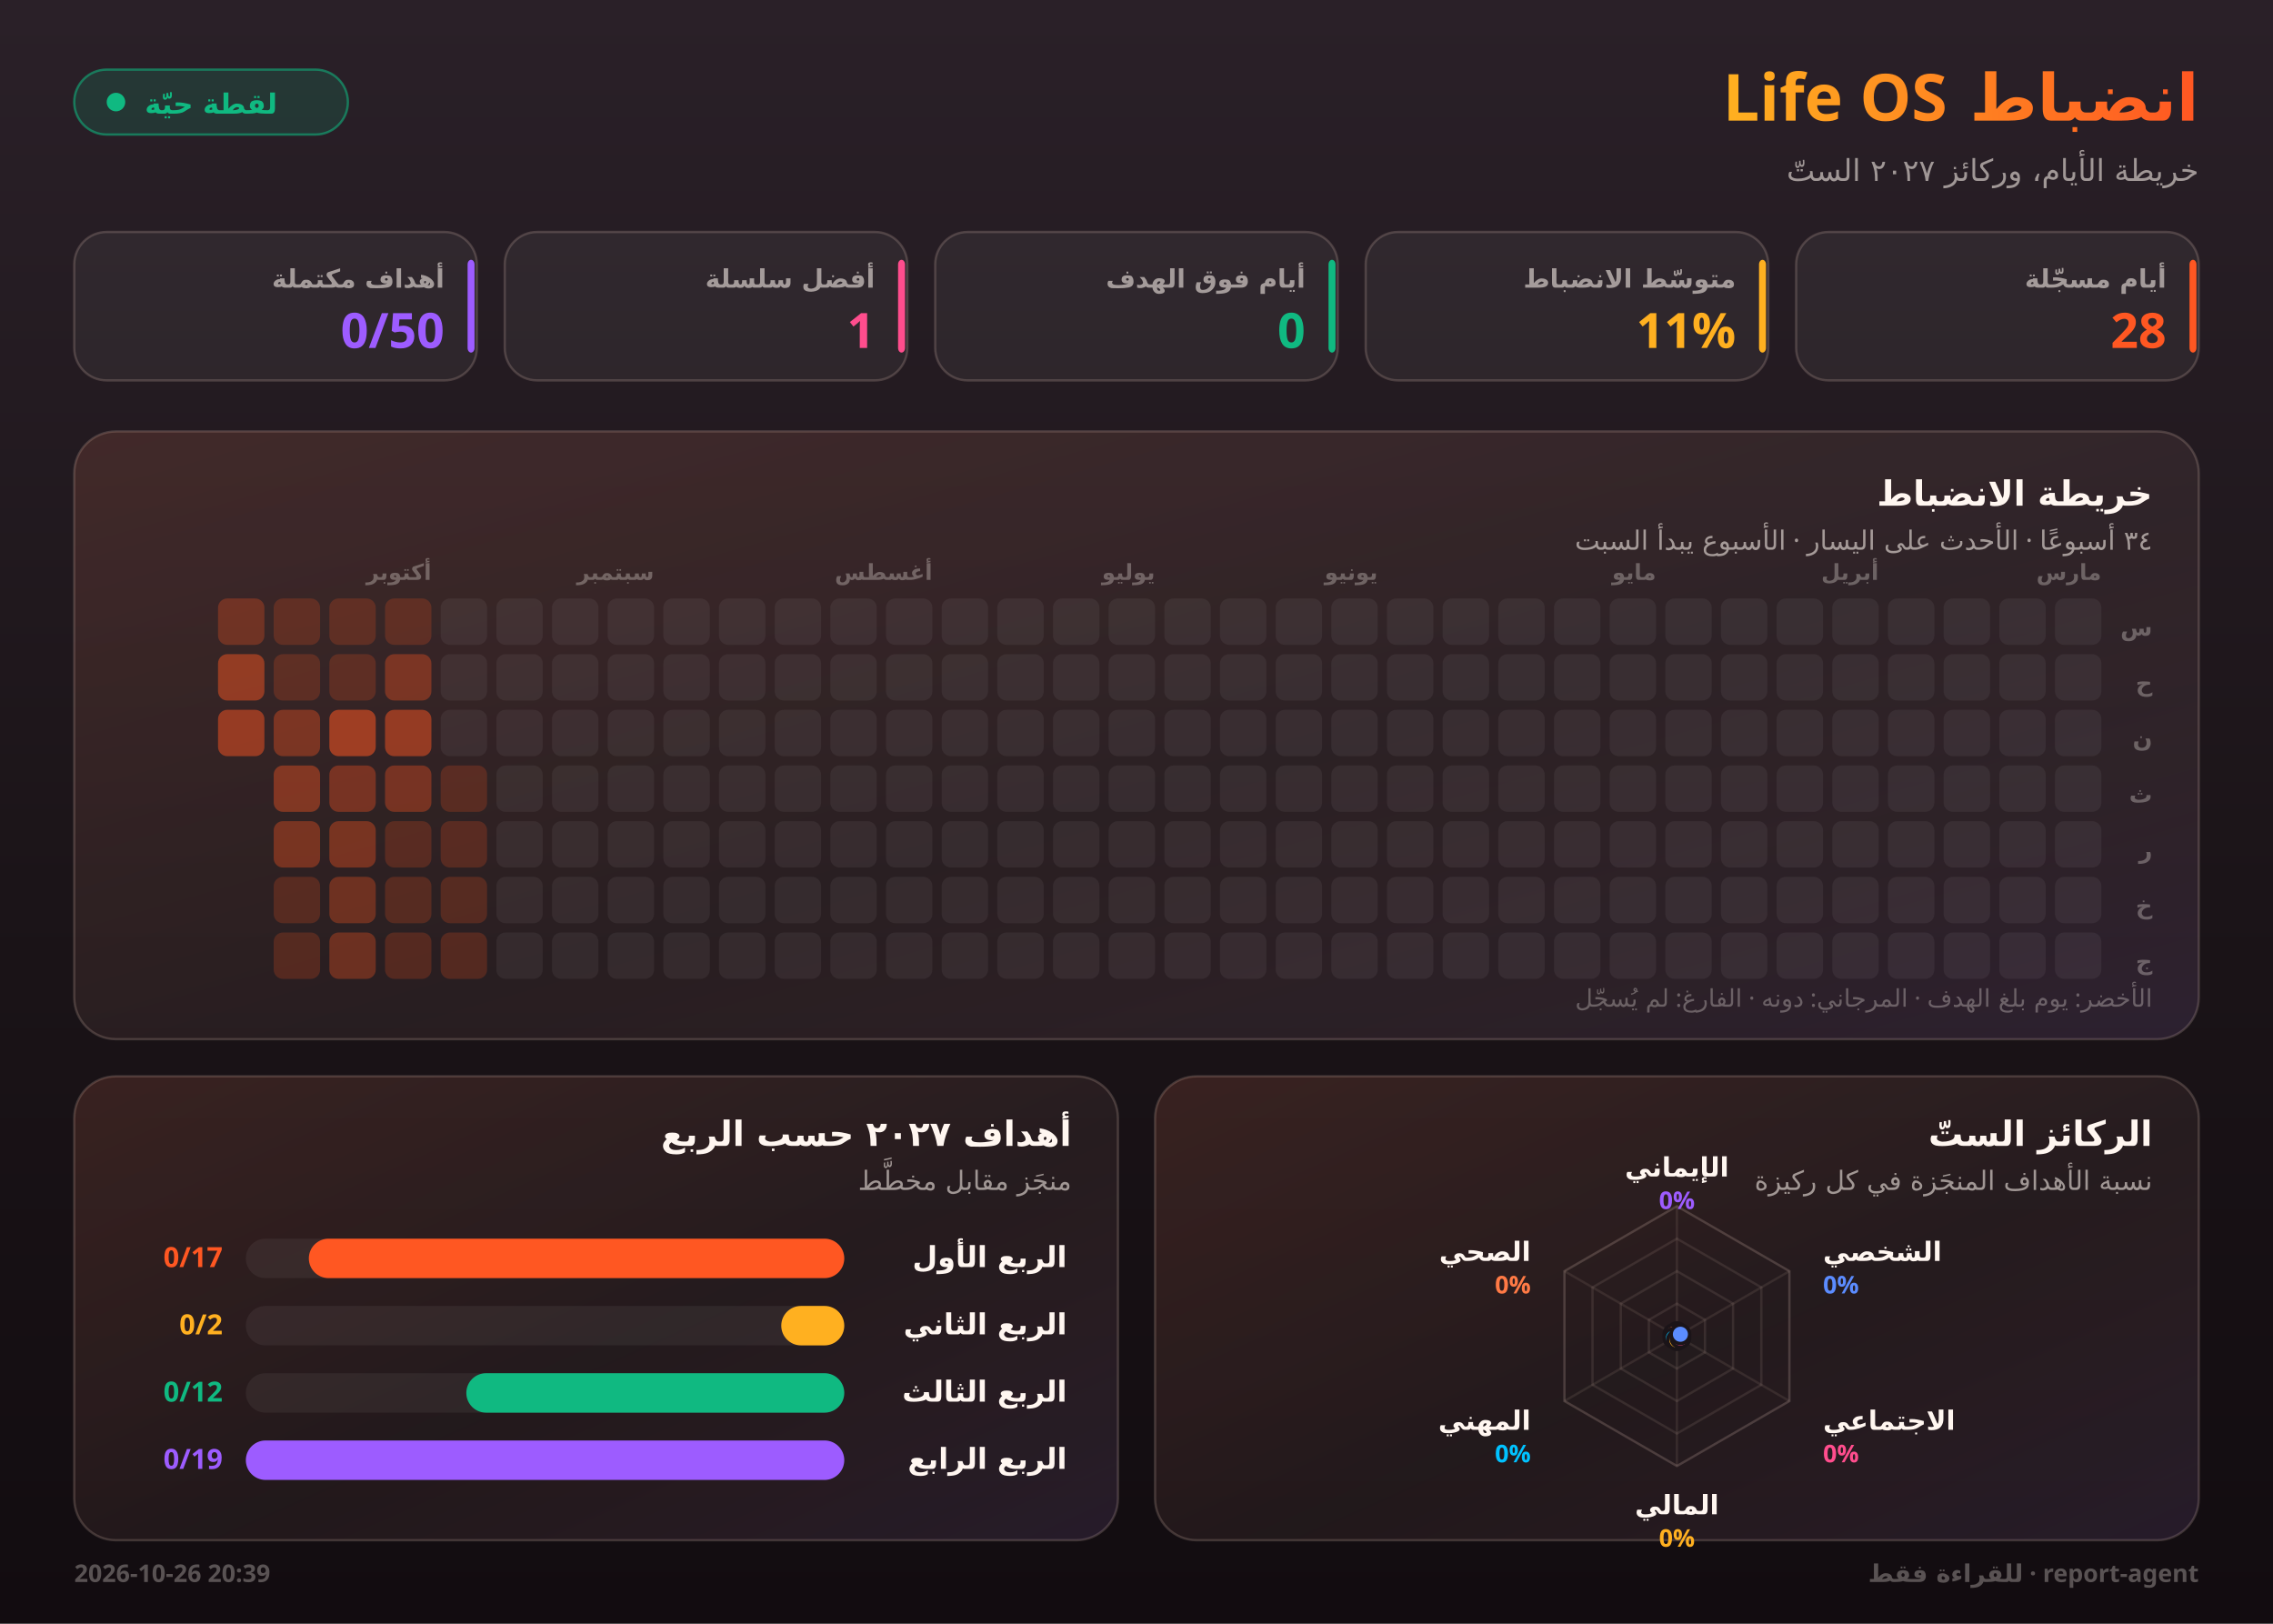
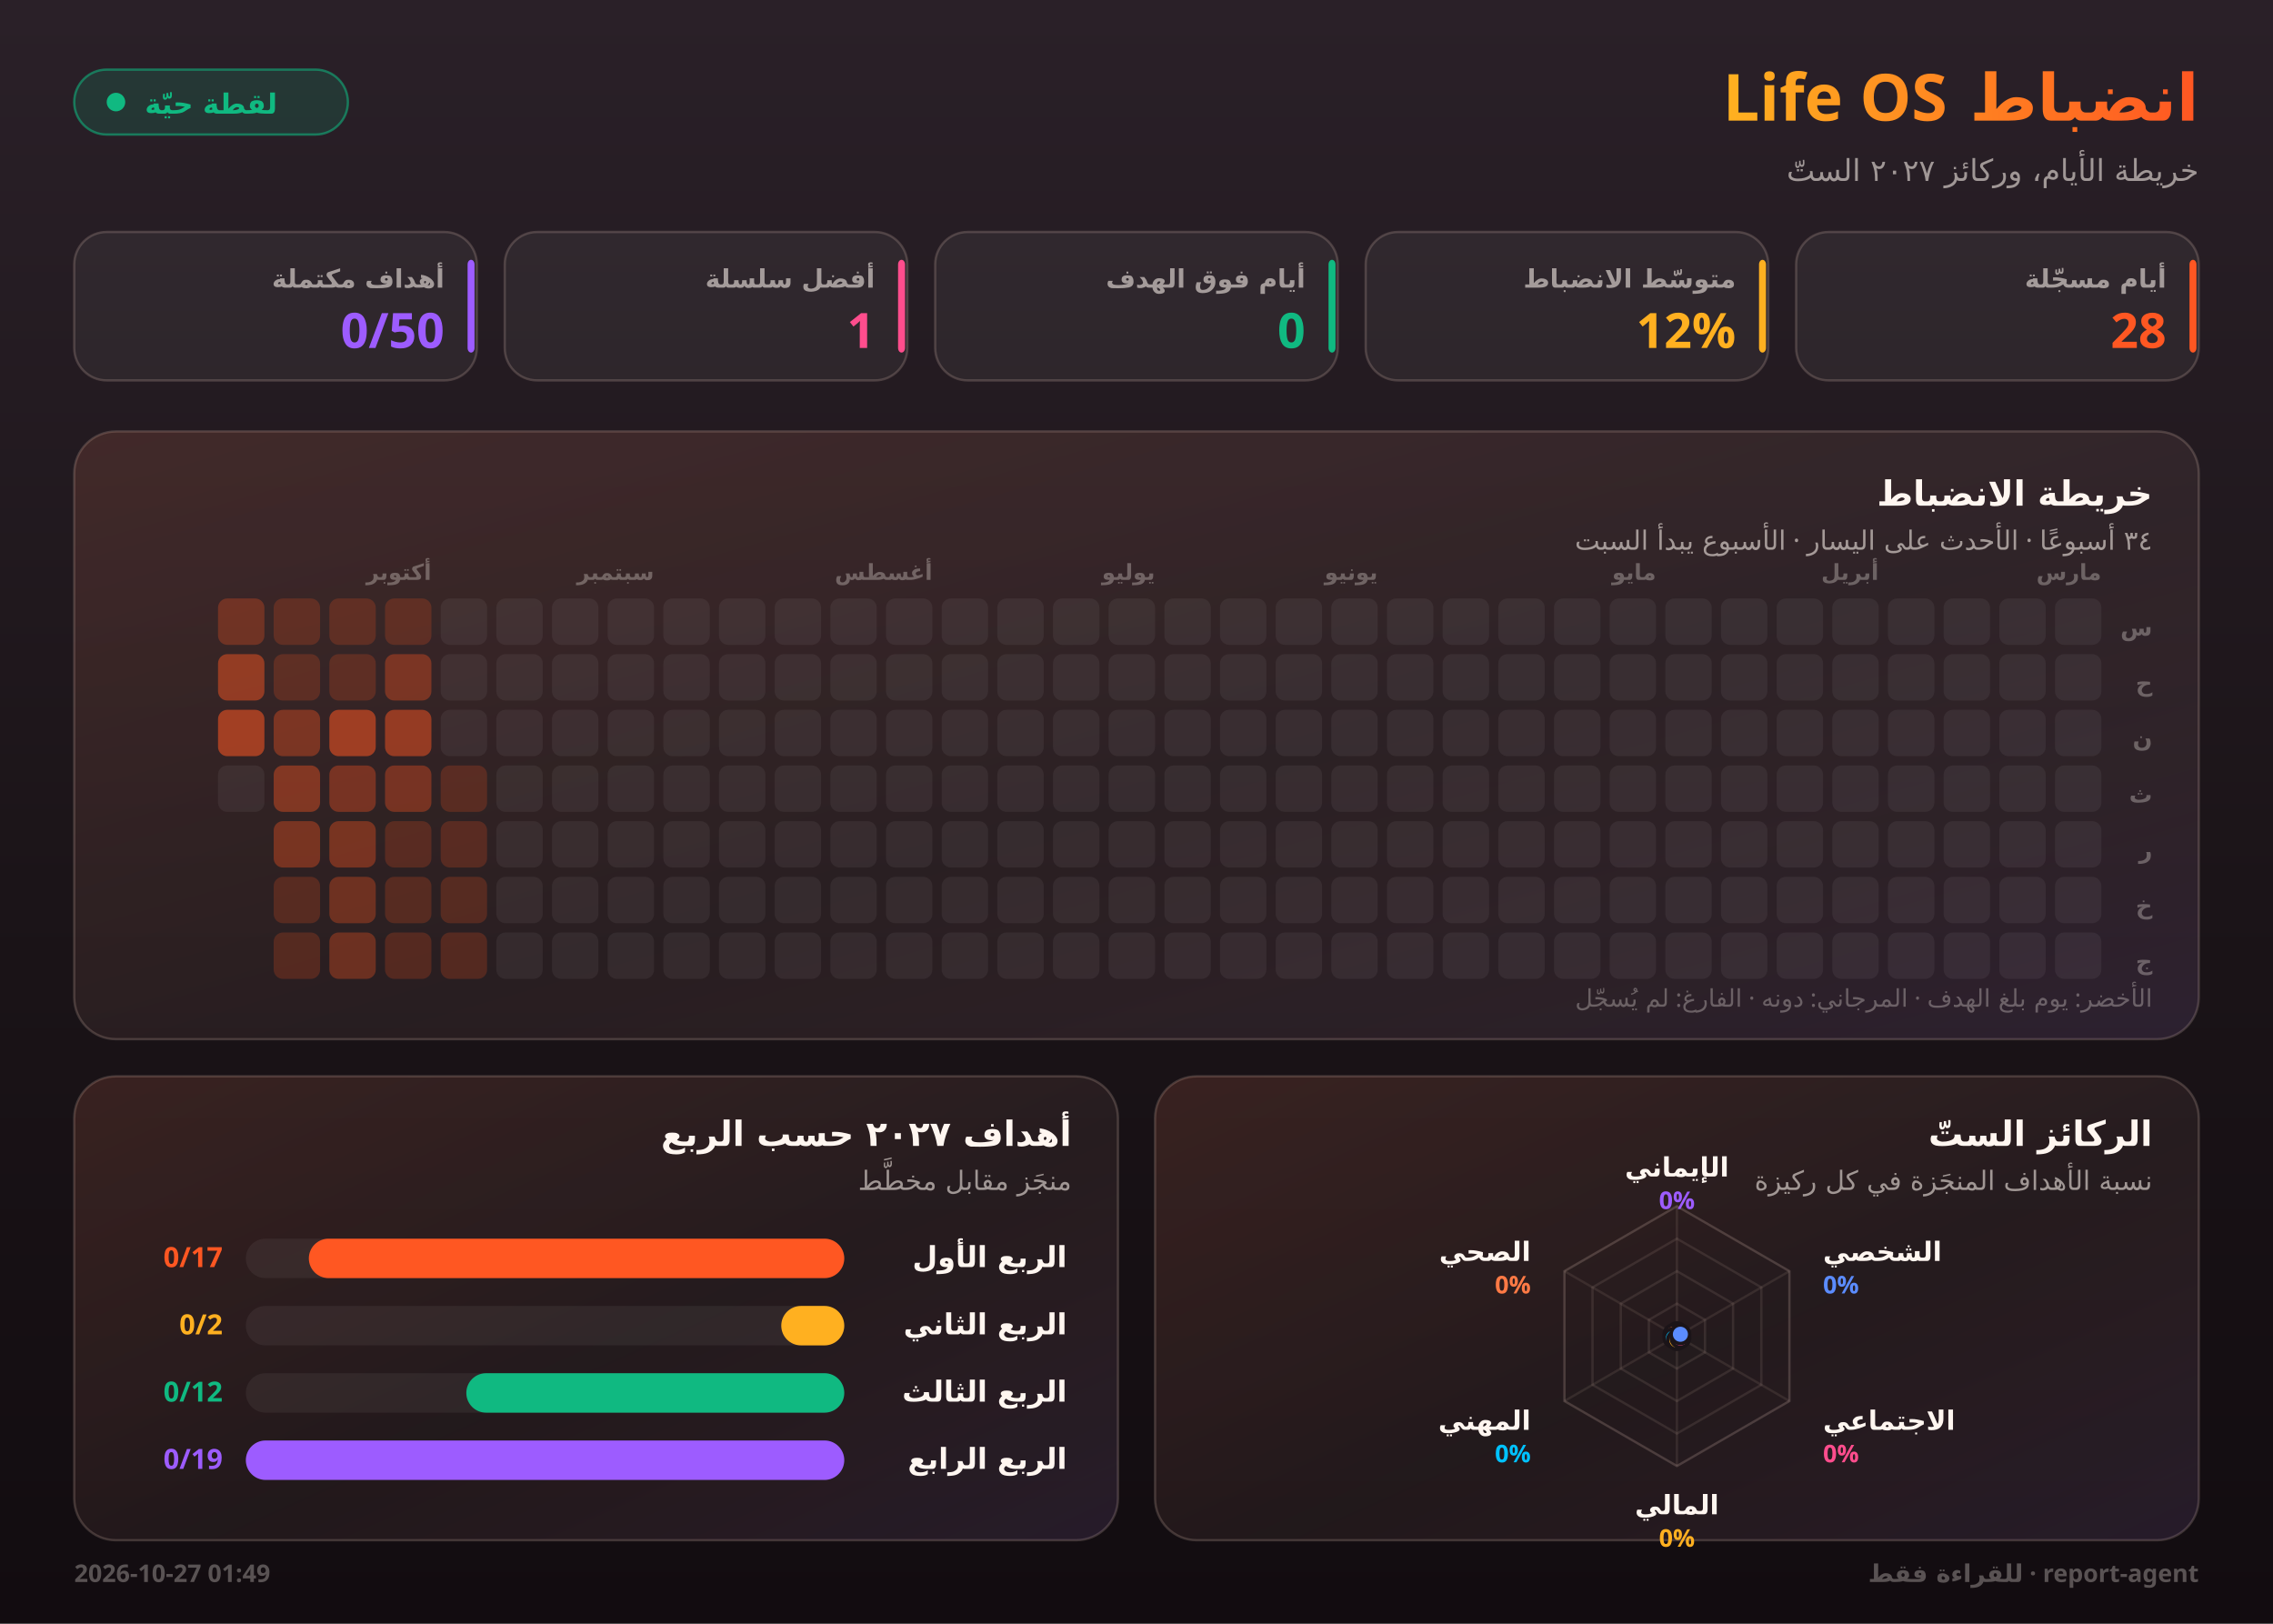
<svg xmlns="http://www.w3.org/2000/svg" width="980" height="700" viewBox="0 0 980 700" font-family="Tajawal, Cairo, 'Segoe UI', system-ui, sans-serif">
  <defs>
    <linearGradient id="sky" x1="0" y1="0" x2="0" y2="1">
      <stop offset="0%" stop-color="#2A2028" />
      <stop offset="55%" stop-color="#1B1418" />
      <stop offset="100%" stop-color="#120C10" />
    </linearGradient>
    <linearGradient id="sheen" x1="0" y1="0" x2="1" y2="1">
      <stop offset="0%" stop-color="#FF5722" stop-opacity="0.10" />
      <stop offset="55%" stop-color="#FF5722" stop-opacity="0.02" />
      <stop offset="100%" stop-color="#9D5CFF" stop-opacity="0.07" />
    </linearGradient>
    <linearGradient id="title" x1="1" y1="0" x2="0" y2="0">
      <stop offset="0%" stop-color="#FF5722" />
      <stop offset="100%" stop-color="#FFB020" />
    </linearGradient>
  </defs>
  <rect width="980" height="700" fill="url(#sky)" />
  <text x="948" y="52" fill="url(#title)" font-size="28" font-weight="800" text-anchor="start" style="direction:rtl;unicode-bidi:isolate">انضباط Life OS</text>
  <text x="948" y="78" fill="rgba(255,246,240,0.56)" font-size="13" font-weight="500" text-anchor="start" style="direction:rtl;unicode-bidi:isolate">خريطة الأيام، وركائز ٢٠٢٧ الستّ</text>
  <rect x="32" y="30" width="118" height="28" rx="14" fill="#10B981" fill-opacity="0.16" stroke="#10B981" stroke-opacity="0.55" />
  <circle cx="50" cy="44" r="4" fill="#10B981" />
  <text x="91" y="49" fill="#10B981" font-size="12" font-weight="700" text-anchor="middle" style="direction:rtl;unicode-bidi:isolate">لقطة حيّة</text>
  <rect x="774.4" y="100" width="173.6" height="64" rx="14" fill="rgba(255,255,255,0.05)" stroke="rgba(255,225,210,0.18)" />
  <rect x="944" y="112" width="3" height="40" rx="2" fill="#FF5722" />
  <text x="934" y="124" fill="rgba(255,246,240,0.56)" font-size="11" font-weight="600" text-anchor="start" style="direction:rtl;unicode-bidi:isolate">أيام مسجّلة</text>
  <text x="934" y="150" fill="#FF5722" font-size="21" font-weight="800" text-anchor="end" style="direction:ltr;unicode-bidi:isolate">28</text>
  <rect x="588.8" y="100" width="173.6" height="64" rx="14" fill="rgba(255,255,255,0.05)" stroke="rgba(255,225,210,0.18)" />
  <rect x="758.4" y="112" width="3" height="40" rx="2" fill="#FFB020" />
  <text x="748.4" y="124" fill="rgba(255,246,240,0.56)" font-size="11" font-weight="600" text-anchor="start" style="direction:rtl;unicode-bidi:isolate">متوسّط الانضباط</text>
-   <text x="748.4" y="150" fill="#FFB020" font-size="21" font-weight="800" text-anchor="end" style="direction:ltr;unicode-bidi:isolate">11%</text>
+   <text x="748.4" y="150" fill="#FFB020" font-size="21" font-weight="800" text-anchor="end" style="direction:ltr;unicode-bidi:isolate">12%</text>
  <rect x="403.2" y="100" width="173.6" height="64" rx="14" fill="rgba(255,255,255,0.05)" stroke="rgba(255,225,210,0.18)" />
  <rect x="572.8" y="112" width="3" height="40" rx="2" fill="#10B981" />
  <text x="562.8" y="124" fill="rgba(255,246,240,0.56)" font-size="11" font-weight="600" text-anchor="start" style="direction:rtl;unicode-bidi:isolate">أيام فوق الهدف</text>
  <text x="562.8" y="150" fill="#10B981" font-size="21" font-weight="800" text-anchor="end" style="direction:ltr;unicode-bidi:isolate">0</text>
  <rect x="217.6" y="100" width="173.6" height="64" rx="14" fill="rgba(255,255,255,0.05)" stroke="rgba(255,225,210,0.18)" />
  <rect x="387.2" y="112" width="3" height="40" rx="2" fill="#FF4D8D" />
  <text x="377.2" y="124" fill="rgba(255,246,240,0.56)" font-size="11" font-weight="600" text-anchor="start" style="direction:rtl;unicode-bidi:isolate">أفضل سلسلة</text>
  <text x="377.2" y="150" fill="#FF4D8D" font-size="21" font-weight="800" text-anchor="end" style="direction:ltr;unicode-bidi:isolate">1</text>
  <rect x="32" y="100" width="173.6" height="64" rx="14" fill="rgba(255,255,255,0.05)" stroke="rgba(255,225,210,0.18)" />
  <rect x="201.6" y="112" width="3" height="40" rx="2" fill="#9D5CFF" />
  <text x="191.6" y="124" fill="rgba(255,246,240,0.56)" font-size="11" font-weight="600" text-anchor="start" style="direction:rtl;unicode-bidi:isolate">أهداف مكتملة</text>
  <text x="191.6" y="150" fill="#9D5CFF" font-size="21" font-weight="800" text-anchor="end" style="direction:ltr;unicode-bidi:isolate">0/50</text>
  <g>
    <rect x="32" y="186" width="916" height="262" rx="18" fill="rgba(255,255,255,0.045)" stroke="rgba(255,225,210,0.18)" />
    <rect x="32" y="186" width="916" height="262" rx="18" fill="url(#sheen)" />
  </g>
  <text x="928" y="218" fill="#FFF6F0" font-size="15" font-weight="700" text-anchor="start" style="direction:rtl;unicode-bidi:isolate">خريطة الانضباط</text>
  <text x="928" y="237" fill="rgba(255,246,240,0.56)" font-size="11.5" font-weight="500" text-anchor="start" style="direction:rtl;unicode-bidi:isolate">٣٤ أسبوعًا · الأحدث على اليسار · الأسبوع يبدأ السبت</text>
  <text x="928" y="274" fill="rgba(255,246,240,0.30)" font-size="10" font-weight="600" text-anchor="start" style="direction:rtl;unicode-bidi:isolate">س</text>
  <text x="928" y="298" fill="rgba(255,246,240,0.30)" font-size="10" font-weight="600" text-anchor="start" style="direction:rtl;unicode-bidi:isolate">ح</text>
  <text x="928" y="322" fill="rgba(255,246,240,0.30)" font-size="10" font-weight="600" text-anchor="start" style="direction:rtl;unicode-bidi:isolate">ن</text>
  <text x="928" y="346" fill="rgba(255,246,240,0.30)" font-size="10" font-weight="600" text-anchor="start" style="direction:rtl;unicode-bidi:isolate">ث</text>
  <text x="928" y="370" fill="rgba(255,246,240,0.30)" font-size="10" font-weight="600" text-anchor="start" style="direction:rtl;unicode-bidi:isolate">ر</text>
  <text x="928" y="394" fill="rgba(255,246,240,0.30)" font-size="10" font-weight="600" text-anchor="start" style="direction:rtl;unicode-bidi:isolate">خ</text>
  <text x="928" y="418" fill="rgba(255,246,240,0.30)" font-size="10" font-weight="600" text-anchor="start" style="direction:rtl;unicode-bidi:isolate">ج</text>
  <text x="906" y="250" fill="rgba(255,246,240,0.30)" font-size="9.5" font-weight="600" text-anchor="start" style="direction:rtl;unicode-bidi:isolate">مارس</text>
  <rect x="886" y="258" width="20" height="20" rx="4" fill="rgba(255,255,255,0.055)" fill-opacity="1.00" />
  <rect x="886" y="282" width="20" height="20" rx="4" fill="rgba(255,255,255,0.055)" fill-opacity="1.00" />
  <rect x="886" y="306" width="20" height="20" rx="4" fill="rgba(255,255,255,0.055)" fill-opacity="1.00" />
  <rect x="886" y="330" width="20" height="20" rx="4" fill="rgba(255,255,255,0.055)" fill-opacity="1.00" />
  <rect x="886" y="354" width="20" height="20" rx="4" fill="rgba(255,255,255,0.055)" fill-opacity="1.00" />
  <rect x="886" y="378" width="20" height="20" rx="4" fill="rgba(255,255,255,0.055)" fill-opacity="1.00" />
  <rect x="886" y="402" width="20" height="20" rx="4" fill="rgba(255,255,255,0.055)" fill-opacity="1.00" />
  <rect x="862" y="258" width="20" height="20" rx="4" fill="rgba(255,255,255,0.055)" fill-opacity="1.00" />
  <rect x="862" y="282" width="20" height="20" rx="4" fill="rgba(255,255,255,0.055)" fill-opacity="1.00" />
  <rect x="862" y="306" width="20" height="20" rx="4" fill="rgba(255,255,255,0.055)" fill-opacity="1.00" />
  <rect x="862" y="330" width="20" height="20" rx="4" fill="rgba(255,255,255,0.055)" fill-opacity="1.00" />
  <rect x="862" y="354" width="20" height="20" rx="4" fill="rgba(255,255,255,0.055)" fill-opacity="1.00" />
  <rect x="862" y="378" width="20" height="20" rx="4" fill="rgba(255,255,255,0.055)" fill-opacity="1.00" />
  <rect x="862" y="402" width="20" height="20" rx="4" fill="rgba(255,255,255,0.055)" fill-opacity="1.00" />
  <rect x="838" y="258" width="20" height="20" rx="4" fill="rgba(255,255,255,0.055)" fill-opacity="1.00" />
  <rect x="838" y="282" width="20" height="20" rx="4" fill="rgba(255,255,255,0.055)" fill-opacity="1.00" />
  <rect x="838" y="306" width="20" height="20" rx="4" fill="rgba(255,255,255,0.055)" fill-opacity="1.00" />
  <rect x="838" y="330" width="20" height="20" rx="4" fill="rgba(255,255,255,0.055)" fill-opacity="1.00" />
  <rect x="838" y="354" width="20" height="20" rx="4" fill="rgba(255,255,255,0.055)" fill-opacity="1.00" />
  <rect x="838" y="378" width="20" height="20" rx="4" fill="rgba(255,255,255,0.055)" fill-opacity="1.00" />
  <rect x="838" y="402" width="20" height="20" rx="4" fill="rgba(255,255,255,0.055)" fill-opacity="1.00" />
  <rect x="814" y="258" width="20" height="20" rx="4" fill="rgba(255,255,255,0.055)" fill-opacity="1.00" />
  <rect x="814" y="282" width="20" height="20" rx="4" fill="rgba(255,255,255,0.055)" fill-opacity="1.00" />
  <rect x="814" y="306" width="20" height="20" rx="4" fill="rgba(255,255,255,0.055)" fill-opacity="1.00" />
  <rect x="814" y="330" width="20" height="20" rx="4" fill="rgba(255,255,255,0.055)" fill-opacity="1.00" />
  <rect x="814" y="354" width="20" height="20" rx="4" fill="rgba(255,255,255,0.055)" fill-opacity="1.00" />
  <rect x="814" y="378" width="20" height="20" rx="4" fill="rgba(255,255,255,0.055)" fill-opacity="1.00" />
  <rect x="814" y="402" width="20" height="20" rx="4" fill="rgba(255,255,255,0.055)" fill-opacity="1.00" />
  <text x="810" y="250" fill="rgba(255,246,240,0.30)" font-size="9.5" font-weight="600" text-anchor="start" style="direction:rtl;unicode-bidi:isolate">أبريل</text>
  <rect x="790" y="258" width="20" height="20" rx="4" fill="rgba(255,255,255,0.055)" fill-opacity="1.00" />
  <rect x="790" y="282" width="20" height="20" rx="4" fill="rgba(255,255,255,0.055)" fill-opacity="1.00" />
  <rect x="790" y="306" width="20" height="20" rx="4" fill="rgba(255,255,255,0.055)" fill-opacity="1.00" />
  <rect x="790" y="330" width="20" height="20" rx="4" fill="rgba(255,255,255,0.055)" fill-opacity="1.00" />
  <rect x="790" y="354" width="20" height="20" rx="4" fill="rgba(255,255,255,0.055)" fill-opacity="1.00" />
  <rect x="790" y="378" width="20" height="20" rx="4" fill="rgba(255,255,255,0.055)" fill-opacity="1.00" />
  <rect x="790" y="402" width="20" height="20" rx="4" fill="rgba(255,255,255,0.055)" fill-opacity="1.00" />
  <rect x="766" y="258" width="20" height="20" rx="4" fill="rgba(255,255,255,0.055)" fill-opacity="1.00" />
  <rect x="766" y="282" width="20" height="20" rx="4" fill="rgba(255,255,255,0.055)" fill-opacity="1.00" />
  <rect x="766" y="306" width="20" height="20" rx="4" fill="rgba(255,255,255,0.055)" fill-opacity="1.00" />
  <rect x="766" y="330" width="20" height="20" rx="4" fill="rgba(255,255,255,0.055)" fill-opacity="1.00" />
  <rect x="766" y="354" width="20" height="20" rx="4" fill="rgba(255,255,255,0.055)" fill-opacity="1.00" />
  <rect x="766" y="378" width="20" height="20" rx="4" fill="rgba(255,255,255,0.055)" fill-opacity="1.00" />
  <rect x="766" y="402" width="20" height="20" rx="4" fill="rgba(255,255,255,0.055)" fill-opacity="1.00" />
  <rect x="742" y="258" width="20" height="20" rx="4" fill="rgba(255,255,255,0.055)" fill-opacity="1.00" />
  <rect x="742" y="282" width="20" height="20" rx="4" fill="rgba(255,255,255,0.055)" fill-opacity="1.00" />
  <rect x="742" y="306" width="20" height="20" rx="4" fill="rgba(255,255,255,0.055)" fill-opacity="1.00" />
  <rect x="742" y="330" width="20" height="20" rx="4" fill="rgba(255,255,255,0.055)" fill-opacity="1.00" />
  <rect x="742" y="354" width="20" height="20" rx="4" fill="rgba(255,255,255,0.055)" fill-opacity="1.00" />
  <rect x="742" y="378" width="20" height="20" rx="4" fill="rgba(255,255,255,0.055)" fill-opacity="1.00" />
  <rect x="742" y="402" width="20" height="20" rx="4" fill="rgba(255,255,255,0.055)" fill-opacity="1.00" />
  <rect x="718" y="258" width="20" height="20" rx="4" fill="rgba(255,255,255,0.055)" fill-opacity="1.00" />
  <rect x="718" y="282" width="20" height="20" rx="4" fill="rgba(255,255,255,0.055)" fill-opacity="1.00" />
  <rect x="718" y="306" width="20" height="20" rx="4" fill="rgba(255,255,255,0.055)" fill-opacity="1.00" />
  <rect x="718" y="330" width="20" height="20" rx="4" fill="rgba(255,255,255,0.055)" fill-opacity="1.00" />
  <rect x="718" y="354" width="20" height="20" rx="4" fill="rgba(255,255,255,0.055)" fill-opacity="1.00" />
  <rect x="718" y="378" width="20" height="20" rx="4" fill="rgba(255,255,255,0.055)" fill-opacity="1.00" />
  <rect x="718" y="402" width="20" height="20" rx="4" fill="rgba(255,255,255,0.055)" fill-opacity="1.00" />
  <text x="714" y="250" fill="rgba(255,246,240,0.30)" font-size="9.5" font-weight="600" text-anchor="start" style="direction:rtl;unicode-bidi:isolate">مايو</text>
  <rect x="694" y="258" width="20" height="20" rx="4" fill="rgba(255,255,255,0.055)" fill-opacity="1.00" />
  <rect x="694" y="282" width="20" height="20" rx="4" fill="rgba(255,255,255,0.055)" fill-opacity="1.00" />
  <rect x="694" y="306" width="20" height="20" rx="4" fill="rgba(255,255,255,0.055)" fill-opacity="1.00" />
  <rect x="694" y="330" width="20" height="20" rx="4" fill="rgba(255,255,255,0.055)" fill-opacity="1.00" />
  <rect x="694" y="354" width="20" height="20" rx="4" fill="rgba(255,255,255,0.055)" fill-opacity="1.00" />
  <rect x="694" y="378" width="20" height="20" rx="4" fill="rgba(255,255,255,0.055)" fill-opacity="1.00" />
  <rect x="694" y="402" width="20" height="20" rx="4" fill="rgba(255,255,255,0.055)" fill-opacity="1.00" />
  <rect x="670" y="258" width="20" height="20" rx="4" fill="rgba(255,255,255,0.055)" fill-opacity="1.00" />
  <rect x="670" y="282" width="20" height="20" rx="4" fill="rgba(255,255,255,0.055)" fill-opacity="1.00" />
  <rect x="670" y="306" width="20" height="20" rx="4" fill="rgba(255,255,255,0.055)" fill-opacity="1.00" />
  <rect x="670" y="330" width="20" height="20" rx="4" fill="rgba(255,255,255,0.055)" fill-opacity="1.00" />
  <rect x="670" y="354" width="20" height="20" rx="4" fill="rgba(255,255,255,0.055)" fill-opacity="1.00" />
  <rect x="670" y="378" width="20" height="20" rx="4" fill="rgba(255,255,255,0.055)" fill-opacity="1.00" />
  <rect x="670" y="402" width="20" height="20" rx="4" fill="rgba(255,255,255,0.055)" fill-opacity="1.00" />
  <rect x="646" y="258" width="20" height="20" rx="4" fill="rgba(255,255,255,0.055)" fill-opacity="1.00" />
  <rect x="646" y="282" width="20" height="20" rx="4" fill="rgba(255,255,255,0.055)" fill-opacity="1.00" />
  <rect x="646" y="306" width="20" height="20" rx="4" fill="rgba(255,255,255,0.055)" fill-opacity="1.00" />
  <rect x="646" y="330" width="20" height="20" rx="4" fill="rgba(255,255,255,0.055)" fill-opacity="1.00" />
  <rect x="646" y="354" width="20" height="20" rx="4" fill="rgba(255,255,255,0.055)" fill-opacity="1.00" />
  <rect x="646" y="378" width="20" height="20" rx="4" fill="rgba(255,255,255,0.055)" fill-opacity="1.00" />
  <rect x="646" y="402" width="20" height="20" rx="4" fill="rgba(255,255,255,0.055)" fill-opacity="1.00" />
  <rect x="622" y="258" width="20" height="20" rx="4" fill="rgba(255,255,255,0.055)" fill-opacity="1.00" />
  <rect x="622" y="282" width="20" height="20" rx="4" fill="rgba(255,255,255,0.055)" fill-opacity="1.00" />
  <rect x="622" y="306" width="20" height="20" rx="4" fill="rgba(255,255,255,0.055)" fill-opacity="1.00" />
  <rect x="622" y="330" width="20" height="20" rx="4" fill="rgba(255,255,255,0.055)" fill-opacity="1.00" />
  <rect x="622" y="354" width="20" height="20" rx="4" fill="rgba(255,255,255,0.055)" fill-opacity="1.00" />
  <rect x="622" y="378" width="20" height="20" rx="4" fill="rgba(255,255,255,0.055)" fill-opacity="1.00" />
  <rect x="622" y="402" width="20" height="20" rx="4" fill="rgba(255,255,255,0.055)" fill-opacity="1.00" />
  <rect x="598" y="258" width="20" height="20" rx="4" fill="rgba(255,255,255,0.055)" fill-opacity="1.00" />
  <rect x="598" y="282" width="20" height="20" rx="4" fill="rgba(255,255,255,0.055)" fill-opacity="1.00" />
  <rect x="598" y="306" width="20" height="20" rx="4" fill="rgba(255,255,255,0.055)" fill-opacity="1.00" />
  <rect x="598" y="330" width="20" height="20" rx="4" fill="rgba(255,255,255,0.055)" fill-opacity="1.00" />
  <rect x="598" y="354" width="20" height="20" rx="4" fill="rgba(255,255,255,0.055)" fill-opacity="1.00" />
  <rect x="598" y="378" width="20" height="20" rx="4" fill="rgba(255,255,255,0.055)" fill-opacity="1.00" />
  <rect x="598" y="402" width="20" height="20" rx="4" fill="rgba(255,255,255,0.055)" fill-opacity="1.00" />
  <text x="594" y="250" fill="rgba(255,246,240,0.30)" font-size="9.5" font-weight="600" text-anchor="start" style="direction:rtl;unicode-bidi:isolate">يونيو</text>
  <rect x="574" y="258" width="20" height="20" rx="4" fill="rgba(255,255,255,0.055)" fill-opacity="1.00" />
  <rect x="574" y="282" width="20" height="20" rx="4" fill="rgba(255,255,255,0.055)" fill-opacity="1.00" />
  <rect x="574" y="306" width="20" height="20" rx="4" fill="rgba(255,255,255,0.055)" fill-opacity="1.00" />
  <rect x="574" y="330" width="20" height="20" rx="4" fill="rgba(255,255,255,0.055)" fill-opacity="1.00" />
  <rect x="574" y="354" width="20" height="20" rx="4" fill="rgba(255,255,255,0.055)" fill-opacity="1.00" />
  <rect x="574" y="378" width="20" height="20" rx="4" fill="rgba(255,255,255,0.055)" fill-opacity="1.00" />
  <rect x="574" y="402" width="20" height="20" rx="4" fill="rgba(255,255,255,0.055)" fill-opacity="1.00" />
  <rect x="550" y="258" width="20" height="20" rx="4" fill="rgba(255,255,255,0.055)" fill-opacity="1.00" />
  <rect x="550" y="282" width="20" height="20" rx="4" fill="rgba(255,255,255,0.055)" fill-opacity="1.00" />
  <rect x="550" y="306" width="20" height="20" rx="4" fill="rgba(255,255,255,0.055)" fill-opacity="1.00" />
  <rect x="550" y="330" width="20" height="20" rx="4" fill="rgba(255,255,255,0.055)" fill-opacity="1.00" />
  <rect x="550" y="354" width="20" height="20" rx="4" fill="rgba(255,255,255,0.055)" fill-opacity="1.00" />
  <rect x="550" y="378" width="20" height="20" rx="4" fill="rgba(255,255,255,0.055)" fill-opacity="1.00" />
  <rect x="550" y="402" width="20" height="20" rx="4" fill="rgba(255,255,255,0.055)" fill-opacity="1.00" />
  <rect x="526" y="258" width="20" height="20" rx="4" fill="rgba(255,255,255,0.055)" fill-opacity="1.00" />
  <rect x="526" y="282" width="20" height="20" rx="4" fill="rgba(255,255,255,0.055)" fill-opacity="1.00" />
  <rect x="526" y="306" width="20" height="20" rx="4" fill="rgba(255,255,255,0.055)" fill-opacity="1.00" />
  <rect x="526" y="330" width="20" height="20" rx="4" fill="rgba(255,255,255,0.055)" fill-opacity="1.00" />
  <rect x="526" y="354" width="20" height="20" rx="4" fill="rgba(255,255,255,0.055)" fill-opacity="1.00" />
  <rect x="526" y="378" width="20" height="20" rx="4" fill="rgba(255,255,255,0.055)" fill-opacity="1.00" />
  <rect x="526" y="402" width="20" height="20" rx="4" fill="rgba(255,255,255,0.055)" fill-opacity="1.00" />
  <rect x="502" y="258" width="20" height="20" rx="4" fill="rgba(255,255,255,0.055)" fill-opacity="1.00" />
  <rect x="502" y="282" width="20" height="20" rx="4" fill="rgba(255,255,255,0.055)" fill-opacity="1.00" />
  <rect x="502" y="306" width="20" height="20" rx="4" fill="rgba(255,255,255,0.055)" fill-opacity="1.00" />
  <rect x="502" y="330" width="20" height="20" rx="4" fill="rgba(255,255,255,0.055)" fill-opacity="1.00" />
  <rect x="502" y="354" width="20" height="20" rx="4" fill="rgba(255,255,255,0.055)" fill-opacity="1.00" />
  <rect x="502" y="378" width="20" height="20" rx="4" fill="rgba(255,255,255,0.055)" fill-opacity="1.00" />
  <rect x="502" y="402" width="20" height="20" rx="4" fill="rgba(255,255,255,0.055)" fill-opacity="1.00" />
  <text x="498" y="250" fill="rgba(255,246,240,0.30)" font-size="9.5" font-weight="600" text-anchor="start" style="direction:rtl;unicode-bidi:isolate">يوليو</text>
  <rect x="478" y="258" width="20" height="20" rx="4" fill="rgba(255,255,255,0.055)" fill-opacity="1.00" />
  <rect x="478" y="282" width="20" height="20" rx="4" fill="rgba(255,255,255,0.055)" fill-opacity="1.00" />
  <rect x="478" y="306" width="20" height="20" rx="4" fill="rgba(255,255,255,0.055)" fill-opacity="1.00" />
  <rect x="478" y="330" width="20" height="20" rx="4" fill="rgba(255,255,255,0.055)" fill-opacity="1.00" />
  <rect x="478" y="354" width="20" height="20" rx="4" fill="rgba(255,255,255,0.055)" fill-opacity="1.00" />
  <rect x="478" y="378" width="20" height="20" rx="4" fill="rgba(255,255,255,0.055)" fill-opacity="1.00" />
  <rect x="478" y="402" width="20" height="20" rx="4" fill="rgba(255,255,255,0.055)" fill-opacity="1.00" />
  <rect x="454" y="258" width="20" height="20" rx="4" fill="rgba(255,255,255,0.055)" fill-opacity="1.00" />
  <rect x="454" y="282" width="20" height="20" rx="4" fill="rgba(255,255,255,0.055)" fill-opacity="1.00" />
  <rect x="454" y="306" width="20" height="20" rx="4" fill="rgba(255,255,255,0.055)" fill-opacity="1.00" />
  <rect x="454" y="330" width="20" height="20" rx="4" fill="rgba(255,255,255,0.055)" fill-opacity="1.00" />
  <rect x="454" y="354" width="20" height="20" rx="4" fill="rgba(255,255,255,0.055)" fill-opacity="1.00" />
  <rect x="454" y="378" width="20" height="20" rx="4" fill="rgba(255,255,255,0.055)" fill-opacity="1.00" />
  <rect x="454" y="402" width="20" height="20" rx="4" fill="rgba(255,255,255,0.055)" fill-opacity="1.00" />
  <rect x="430" y="258" width="20" height="20" rx="4" fill="rgba(255,255,255,0.055)" fill-opacity="1.00" />
  <rect x="430" y="282" width="20" height="20" rx="4" fill="rgba(255,255,255,0.055)" fill-opacity="1.00" />
  <rect x="430" y="306" width="20" height="20" rx="4" fill="rgba(255,255,255,0.055)" fill-opacity="1.00" />
  <rect x="430" y="330" width="20" height="20" rx="4" fill="rgba(255,255,255,0.055)" fill-opacity="1.00" />
  <rect x="430" y="354" width="20" height="20" rx="4" fill="rgba(255,255,255,0.055)" fill-opacity="1.00" />
  <rect x="430" y="378" width="20" height="20" rx="4" fill="rgba(255,255,255,0.055)" fill-opacity="1.00" />
  <rect x="430" y="402" width="20" height="20" rx="4" fill="rgba(255,255,255,0.055)" fill-opacity="1.00" />
  <rect x="406" y="258" width="20" height="20" rx="4" fill="rgba(255,255,255,0.055)" fill-opacity="1.00" />
  <rect x="406" y="282" width="20" height="20" rx="4" fill="rgba(255,255,255,0.055)" fill-opacity="1.00" />
  <rect x="406" y="306" width="20" height="20" rx="4" fill="rgba(255,255,255,0.055)" fill-opacity="1.00" />
  <rect x="406" y="330" width="20" height="20" rx="4" fill="rgba(255,255,255,0.055)" fill-opacity="1.00" />
  <rect x="406" y="354" width="20" height="20" rx="4" fill="rgba(255,255,255,0.055)" fill-opacity="1.00" />
  <rect x="406" y="378" width="20" height="20" rx="4" fill="rgba(255,255,255,0.055)" fill-opacity="1.00" />
  <rect x="406" y="402" width="20" height="20" rx="4" fill="rgba(255,255,255,0.055)" fill-opacity="1.00" />
  <text x="402" y="250" fill="rgba(255,246,240,0.30)" font-size="9.5" font-weight="600" text-anchor="start" style="direction:rtl;unicode-bidi:isolate">أغسطس</text>
  <rect x="382" y="258" width="20" height="20" rx="4" fill="rgba(255,255,255,0.055)" fill-opacity="1.00" />
  <rect x="382" y="282" width="20" height="20" rx="4" fill="rgba(255,255,255,0.055)" fill-opacity="1.00" />
  <rect x="382" y="306" width="20" height="20" rx="4" fill="rgba(255,255,255,0.055)" fill-opacity="1.00" />
  <rect x="382" y="330" width="20" height="20" rx="4" fill="rgba(255,255,255,0.055)" fill-opacity="1.00" />
  <rect x="382" y="354" width="20" height="20" rx="4" fill="rgba(255,255,255,0.055)" fill-opacity="1.00" />
  <rect x="382" y="378" width="20" height="20" rx="4" fill="rgba(255,255,255,0.055)" fill-opacity="1.00" />
  <rect x="382" y="402" width="20" height="20" rx="4" fill="rgba(255,255,255,0.055)" fill-opacity="1.00" />
  <rect x="358" y="258" width="20" height="20" rx="4" fill="rgba(255,255,255,0.055)" fill-opacity="1.00" />
  <rect x="358" y="282" width="20" height="20" rx="4" fill="rgba(255,255,255,0.055)" fill-opacity="1.00" />
  <rect x="358" y="306" width="20" height="20" rx="4" fill="rgba(255,255,255,0.055)" fill-opacity="1.00" />
  <rect x="358" y="330" width="20" height="20" rx="4" fill="rgba(255,255,255,0.055)" fill-opacity="1.00" />
  <rect x="358" y="354" width="20" height="20" rx="4" fill="rgba(255,255,255,0.055)" fill-opacity="1.00" />
  <rect x="358" y="378" width="20" height="20" rx="4" fill="rgba(255,255,255,0.055)" fill-opacity="1.00" />
  <rect x="358" y="402" width="20" height="20" rx="4" fill="rgba(255,255,255,0.055)" fill-opacity="1.00" />
  <rect x="334" y="258" width="20" height="20" rx="4" fill="rgba(255,255,255,0.055)" fill-opacity="1.00" />
  <rect x="334" y="282" width="20" height="20" rx="4" fill="rgba(255,255,255,0.055)" fill-opacity="1.00" />
  <rect x="334" y="306" width="20" height="20" rx="4" fill="rgba(255,255,255,0.055)" fill-opacity="1.00" />
  <rect x="334" y="330" width="20" height="20" rx="4" fill="rgba(255,255,255,0.055)" fill-opacity="1.00" />
  <rect x="334" y="354" width="20" height="20" rx="4" fill="rgba(255,255,255,0.055)" fill-opacity="1.00" />
  <rect x="334" y="378" width="20" height="20" rx="4" fill="rgba(255,255,255,0.055)" fill-opacity="1.00" />
  <rect x="334" y="402" width="20" height="20" rx="4" fill="rgba(255,255,255,0.055)" fill-opacity="1.00" />
  <rect x="310" y="258" width="20" height="20" rx="4" fill="rgba(255,255,255,0.055)" fill-opacity="1.00" />
  <rect x="310" y="282" width="20" height="20" rx="4" fill="rgba(255,255,255,0.055)" fill-opacity="1.00" />
  <rect x="310" y="306" width="20" height="20" rx="4" fill="rgba(255,255,255,0.055)" fill-opacity="1.00" />
  <rect x="310" y="330" width="20" height="20" rx="4" fill="rgba(255,255,255,0.055)" fill-opacity="1.00" />
  <rect x="310" y="354" width="20" height="20" rx="4" fill="rgba(255,255,255,0.055)" fill-opacity="1.00" />
  <rect x="310" y="378" width="20" height="20" rx="4" fill="rgba(255,255,255,0.055)" fill-opacity="1.00" />
  <rect x="310" y="402" width="20" height="20" rx="4" fill="rgba(255,255,255,0.055)" fill-opacity="1.00" />
  <rect x="286" y="258" width="20" height="20" rx="4" fill="rgba(255,255,255,0.055)" fill-opacity="1.00" />
  <rect x="286" y="282" width="20" height="20" rx="4" fill="rgba(255,255,255,0.055)" fill-opacity="1.00" />
  <rect x="286" y="306" width="20" height="20" rx="4" fill="rgba(255,255,255,0.055)" fill-opacity="1.00" />
  <rect x="286" y="330" width="20" height="20" rx="4" fill="rgba(255,255,255,0.055)" fill-opacity="1.00" />
  <rect x="286" y="354" width="20" height="20" rx="4" fill="rgba(255,255,255,0.055)" fill-opacity="1.00" />
  <rect x="286" y="378" width="20" height="20" rx="4" fill="rgba(255,255,255,0.055)" fill-opacity="1.00" />
  <rect x="286" y="402" width="20" height="20" rx="4" fill="rgba(255,255,255,0.055)" fill-opacity="1.00" />
  <text x="282" y="250" fill="rgba(255,246,240,0.30)" font-size="9.5" font-weight="600" text-anchor="start" style="direction:rtl;unicode-bidi:isolate">سبتمبر</text>
  <rect x="262" y="258" width="20" height="20" rx="4" fill="rgba(255,255,255,0.055)" fill-opacity="1.00" />
  <rect x="262" y="282" width="20" height="20" rx="4" fill="rgba(255,255,255,0.055)" fill-opacity="1.00" />
  <rect x="262" y="306" width="20" height="20" rx="4" fill="rgba(255,255,255,0.055)" fill-opacity="1.00" />
  <rect x="262" y="330" width="20" height="20" rx="4" fill="rgba(255,255,255,0.055)" fill-opacity="1.00" />
  <rect x="262" y="354" width="20" height="20" rx="4" fill="rgba(255,255,255,0.055)" fill-opacity="1.00" />
  <rect x="262" y="378" width="20" height="20" rx="4" fill="rgba(255,255,255,0.055)" fill-opacity="1.00" />
  <rect x="262" y="402" width="20" height="20" rx="4" fill="rgba(255,255,255,0.055)" fill-opacity="1.00" />
  <rect x="238" y="258" width="20" height="20" rx="4" fill="rgba(255,255,255,0.055)" fill-opacity="1.00" />
  <rect x="238" y="282" width="20" height="20" rx="4" fill="rgba(255,255,255,0.055)" fill-opacity="1.00" />
  <rect x="238" y="306" width="20" height="20" rx="4" fill="rgba(255,255,255,0.055)" fill-opacity="1.00" />
  <rect x="238" y="330" width="20" height="20" rx="4" fill="rgba(255,255,255,0.055)" fill-opacity="1.00" />
  <rect x="238" y="354" width="20" height="20" rx="4" fill="rgba(255,255,255,0.055)" fill-opacity="1.00" />
  <rect x="238" y="378" width="20" height="20" rx="4" fill="rgba(255,255,255,0.055)" fill-opacity="1.00" />
  <rect x="238" y="402" width="20" height="20" rx="4" fill="rgba(255,255,255,0.055)" fill-opacity="1.00" />
  <rect x="214" y="258" width="20" height="20" rx="4" fill="rgba(255,255,255,0.055)" fill-opacity="1.00" />
  <rect x="214" y="282" width="20" height="20" rx="4" fill="rgba(255,255,255,0.055)" fill-opacity="1.00" />
  <rect x="214" y="306" width="20" height="20" rx="4" fill="rgba(255,255,255,0.055)" fill-opacity="1.00" />
  <rect x="214" y="330" width="20" height="20" rx="4" fill="rgba(255,255,255,0.055)" fill-opacity="1.00" />
  <rect x="214" y="354" width="20" height="20" rx="4" fill="rgba(255,255,255,0.055)" fill-opacity="1.00" />
  <rect x="214" y="378" width="20" height="20" rx="4" fill="rgba(255,255,255,0.055)" fill-opacity="1.00" />
  <rect x="214" y="402" width="20" height="20" rx="4" fill="rgba(255,255,255,0.055)" fill-opacity="1.00" />
  <rect x="190" y="258" width="20" height="20" rx="4" fill="rgba(255,255,255,0.055)" fill-opacity="1.00" />
  <rect x="190" y="282" width="20" height="20" rx="4" fill="rgba(255,255,255,0.055)" fill-opacity="1.00" />
  <rect x="190" y="306" width="20" height="20" rx="4" fill="rgba(255,255,255,0.055)" fill-opacity="1.00" />
  <rect x="190" y="330" width="20" height="20" rx="4" fill="#FF5722" fill-opacity="0.20" />
  <rect x="190" y="354" width="20" height="20" rx="4" fill="#FF5722" fill-opacity="0.20" />
  <rect x="190" y="378" width="20" height="20" rx="4" fill="#FF5722" fill-opacity="0.20" />
  <rect x="190" y="402" width="20" height="20" rx="4" fill="#FF5722" fill-opacity="0.20" />
  <text x="186" y="250" fill="rgba(255,246,240,0.30)" font-size="9.5" font-weight="600" text-anchor="start" style="direction:rtl;unicode-bidi:isolate">أكتوبر</text>
  <rect x="166" y="258" width="20" height="20" rx="4" fill="#FF5722" fill-opacity="0.20" />
  <rect x="166" y="282" width="20" height="20" rx="4" fill="#FF5722" fill-opacity="0.34" />
  <rect x="166" y="306" width="20" height="20" rx="4" fill="#FF5722" fill-opacity="0.48" />
  <rect x="166" y="330" width="20" height="20" rx="4" fill="#FF5722" fill-opacity="0.34" />
  <rect x="166" y="354" width="20" height="20" rx="4" fill="#FF5722" fill-opacity="0.20" />
  <rect x="166" y="378" width="20" height="20" rx="4" fill="#FF5722" fill-opacity="0.20" />
  <rect x="166" y="402" width="20" height="20" rx="4" fill="#FF5722" fill-opacity="0.20" />
  <rect x="142" y="258" width="20" height="20" rx="4" fill="#FF5722" fill-opacity="0.20" />
  <rect x="142" y="282" width="20" height="20" rx="4" fill="#FF5722" fill-opacity="0.20" />
  <rect x="142" y="306" width="20" height="20" rx="4" fill="#FF5722" fill-opacity="0.53" />
  <rect x="142" y="330" width="20" height="20" rx="4" fill="#FF5722" fill-opacity="0.34" />
  <rect x="142" y="354" width="20" height="20" rx="4" fill="#FF5722" fill-opacity="0.35" />
  <rect x="142" y="378" width="20" height="20" rx="4" fill="#FF5722" fill-opacity="0.31" />
  <rect x="142" y="402" width="20" height="20" rx="4" fill="#FF5722" fill-opacity="0.31" />
  <rect x="118" y="258" width="20" height="20" rx="4" fill="#FF5722" fill-opacity="0.20" />
  <rect x="118" y="282" width="20" height="20" rx="4" fill="#FF5722" fill-opacity="0.20" />
  <rect x="118" y="306" width="20" height="20" rx="4" fill="#FF5722" fill-opacity="0.35" />
  <rect x="118" y="330" width="20" height="20" rx="4" fill="#FF5722" fill-opacity="0.39" />
  <rect x="118" y="354" width="20" height="20" rx="4" fill="#FF5722" fill-opacity="0.35" />
  <rect x="118" y="378" width="20" height="20" rx="4" fill="#FF5722" fill-opacity="0.20" />
  <rect x="118" y="402" width="20" height="20" rx="4" fill="#FF5722" fill-opacity="0.20" />
  <rect x="94" y="258" width="20" height="20" rx="4" fill="#FF5722" fill-opacity="0.28" />
  <rect x="94" y="282" width="20" height="20" rx="4" fill="#FF5722" fill-opacity="0.46" />
-   <rect x="94" y="306" width="20" height="20" rx="4" fill="#FF5722" fill-opacity="0.48" />
+   <rect x="94" y="306" width="20" height="20" rx="4" fill="#FF5722" fill-opacity="0.54" />
+   <rect x="94" y="330" width="20" height="20" rx="4" fill="rgba(255,255,255,0.055)" fill-opacity="1.00" />
  <text x="928" y="434" fill="rgba(255,246,240,0.30)" font-size="10.5" font-weight="500" text-anchor="start" style="direction:rtl;unicode-bidi:isolate">الأخضر: يوم بلغ الهدف · المرجاني: دونه · الفارغ: لم يُسجّل</text>
  <g>
    <rect x="32" y="464" width="450" height="200" rx="18" fill="rgba(255,255,255,0.045)" stroke="rgba(255,225,210,0.18)" />
    <rect x="32" y="464" width="450" height="200" rx="18" fill="url(#sheen)" />
  </g>
  <text x="462" y="494" fill="#FFF6F0" font-size="15" font-weight="700" text-anchor="start" style="direction:rtl;unicode-bidi:isolate">أهداف ٢٠٢٧ حسب الربع</text>
  <text x="462" y="513" fill="rgba(255,246,240,0.56)" font-size="11.5" font-weight="500" text-anchor="start" style="direction:rtl;unicode-bidi:isolate">منجَز مقابل مخطَّط</text>
  <text x="460" y="546.24" fill="#FFF6F0" font-size="12.5" font-weight="600" text-anchor="start" style="direction:rtl;unicode-bidi:isolate">الربع الأول</text>
  <rect x="106" y="534" width="258" height="17" rx="8.5" fill="rgba(255,255,255,0.055)" />
  <rect x="133.158" y="534" width="230.842" height="17" rx="8.5" fill="#FF5722" />
  <text x="96" y="546.24" fill="#FF5722" font-size="12" font-weight="700" text-anchor="end" style="direction:ltr;unicode-bidi:isolate">0/17</text>
  <text x="460" y="575.24" fill="#FFF6F0" font-size="12.5" font-weight="600" text-anchor="start" style="direction:rtl;unicode-bidi:isolate">الربع الثاني</text>
  <rect x="106" y="563" width="258" height="17" rx="8.5" fill="rgba(255,255,255,0.055)" />
  <rect x="336.842" y="563" width="27.158" height="17" rx="8.5" fill="#FFB020" />
  <text x="96" y="575.24" fill="#FFB020" font-size="12" font-weight="700" text-anchor="end" style="direction:ltr;unicode-bidi:isolate">0/2</text>
  <text x="460" y="604.24" fill="#FFF6F0" font-size="12.5" font-weight="600" text-anchor="start" style="direction:rtl;unicode-bidi:isolate">الربع الثالث</text>
  <rect x="106" y="592" width="258" height="17" rx="8.5" fill="rgba(255,255,255,0.055)" />
  <rect x="201.053" y="592" width="162.947" height="17" rx="8.5" fill="#10B981" />
  <text x="96" y="604.24" fill="#10B981" font-size="12" font-weight="700" text-anchor="end" style="direction:ltr;unicode-bidi:isolate">0/12</text>
  <text x="460" y="633.24" fill="#FFF6F0" font-size="12.5" font-weight="600" text-anchor="start" style="direction:rtl;unicode-bidi:isolate">الربع الرابع</text>
  <rect x="106" y="621" width="258" height="17" rx="8.5" fill="rgba(255,255,255,0.055)" />
  <rect x="106" y="621" width="258" height="17" rx="8.5" fill="#9D5CFF" />
  <text x="96" y="633.24" fill="#9D5CFF" font-size="12" font-weight="700" text-anchor="end" style="direction:ltr;unicode-bidi:isolate">0/19</text>
  <g>
    <rect x="498" y="464" width="450" height="200" rx="18" fill="rgba(255,255,255,0.045)" stroke="rgba(255,225,210,0.18)" />
    <rect x="498" y="464" width="450" height="200" rx="18" fill="url(#sheen)" />
  </g>
  <text x="928" y="494" fill="#FFF6F0" font-size="15" font-weight="700" text-anchor="start" style="direction:rtl;unicode-bidi:isolate">الركائز الستّ</text>
  <text x="928" y="513" fill="rgba(255,246,240,0.56)" font-size="11.5" font-weight="500" text-anchor="start" style="direction:rtl;unicode-bidi:isolate">نسبة الأهداف المنجَزة في كل ركيزة</text>
  <polygon points="723.0,562.0 710.9,569.0 710.9,583.0 723.0,590.0 735.1,583.0 735.1,569.0" fill="none" stroke="rgba(255,225,210,0.18)" stroke-opacity="0.55" />
  <polygon points="723.0,548.0 698.8,562.0 698.8,590.0 723.0,604.0 747.2,590.0 747.2,562.0" fill="none" stroke="rgba(255,225,210,0.18)" stroke-opacity="0.55" />
  <polygon points="723.0,534.0 686.6,555.0 686.6,597.0 723.0,618.0 759.4,597.0 759.4,555.0" fill="none" stroke="rgba(255,225,210,0.18)" stroke-opacity="0.55" />
  <polygon points="723.0,520.0 674.5,548.0 674.5,604.0 723.0,632.0 771.5,604.0 771.5,548.0" fill="none" stroke="rgba(255,225,210,0.18)" stroke-opacity="1" />
  <line x1="723" y1="576" x2="723.0" y2="520.0" stroke="rgba(255,225,210,0.18)" stroke-opacity="0.5" />
  <line x1="723" y1="576" x2="674.5" y2="548.0" stroke="rgba(255,225,210,0.18)" stroke-opacity="0.5" />
  <line x1="723" y1="576" x2="674.5" y2="604.0" stroke="rgba(255,225,210,0.18)" stroke-opacity="0.5" />
  <line x1="723" y1="576" x2="723.0" y2="632.0" stroke="rgba(255,225,210,0.18)" stroke-opacity="0.5" />
  <line x1="723" y1="576" x2="771.5" y2="604.0" stroke="rgba(255,225,210,0.18)" stroke-opacity="0.5" />
  <line x1="723" y1="576" x2="771.5" y2="548.0" stroke="rgba(255,225,210,0.18)" stroke-opacity="0.5" />
  <polygon points="723.0,574.3 721.5,575.2 721.5,576.8 723.0,577.7 724.5,576.8 724.5,575.2" fill="#FF5722" fill-opacity="0.22" stroke="#FF5722" stroke-width="2" />
  <circle cx="723.0" cy="574.3" r="4" fill="#9D5CFF" stroke="#1B1418" stroke-width="1.5" />
  <text x="723.0" y="507.2" fill="#FFF6F0" font-size="11.5" font-weight="600" text-anchor="middle" style="direction:rtl;unicode-bidi:isolate">الإيماني</text>
  <text x="723.0" y="521.2" fill="#9D5CFF" font-size="10.5" font-weight="700" text-anchor="middle" style="direction:ltr;unicode-bidi:isolate">0%</text>
  <circle cx="721.5" cy="575.2" r="4" fill="#FF7A45" stroke="#1B1418" stroke-width="1.5" />
  <text x="660.0" y="543.6" fill="#FFF6F0" font-size="11.5" font-weight="600" text-anchor="start" style="direction:rtl;unicode-bidi:isolate">الصحي</text>
  <text x="660.0" y="557.6" fill="#FF7A45" font-size="10.5" font-weight="700" text-anchor="end" style="direction:ltr;unicode-bidi:isolate">0%</text>
  <circle cx="721.5" cy="576.8" r="4" fill="#00C2FF" stroke="#1B1418" stroke-width="1.5" />
  <text x="660.0" y="616.4" fill="#FFF6F0" font-size="11.5" font-weight="600" text-anchor="start" style="direction:rtl;unicode-bidi:isolate">المهني</text>
  <text x="660.0" y="630.4" fill="#00C2FF" font-size="10.5" font-weight="700" text-anchor="end" style="direction:ltr;unicode-bidi:isolate">0%</text>
  <circle cx="723.0" cy="577.7" r="4" fill="#FFB020" stroke="#1B1418" stroke-width="1.5" />
  <text x="723.0" y="652.8" fill="#FFF6F0" font-size="11.5" font-weight="600" text-anchor="middle" style="direction:rtl;unicode-bidi:isolate">المالي</text>
  <text x="723.0" y="666.8" fill="#FFB020" font-size="10.5" font-weight="700" text-anchor="middle" style="direction:ltr;unicode-bidi:isolate">0%</text>
  <circle cx="724.5" cy="576.8" r="4" fill="#FF4D8D" stroke="#1B1418" stroke-width="1.5" />
  <text x="786.0" y="616.4" fill="#FFF6F0" font-size="11.5" font-weight="600" text-anchor="end" style="direction:rtl;unicode-bidi:isolate">الاجتماعي</text>
  <text x="786.0" y="630.4" fill="#FF4D8D" font-size="10.5" font-weight="700" text-anchor="start" style="direction:ltr;unicode-bidi:isolate">0%</text>
  <circle cx="724.5" cy="575.2" r="4" fill="#5B8CFF" stroke="#1B1418" stroke-width="1.5" />
  <text x="786.0" y="543.6" fill="#FFF6F0" font-size="11.5" font-weight="600" text-anchor="end" style="direction:rtl;unicode-bidi:isolate">الشخصي</text>
  <text x="786.0" y="557.6" fill="#5B8CFF" font-size="10.5" font-weight="700" text-anchor="start" style="direction:ltr;unicode-bidi:isolate">0%</text>
-   <text x="32" y="682" fill="rgba(255,246,240,0.30)" font-size="10.5" font-weight="600" text-anchor="start" style="direction:ltr;unicode-bidi:isolate">2026-10-26 20:39</text>
+   <text x="32" y="682" fill="rgba(255,246,240,0.30)" font-size="10.5" font-weight="600" text-anchor="start" style="direction:ltr;unicode-bidi:isolate">2026-10-27 01:49</text>
  <text x="948" y="682" fill="rgba(255,246,240,0.30)" font-size="10.5" font-weight="600" text-anchor="start" style="direction:rtl;unicode-bidi:isolate">report-agent · للقراءة فقط</text>
</svg>
